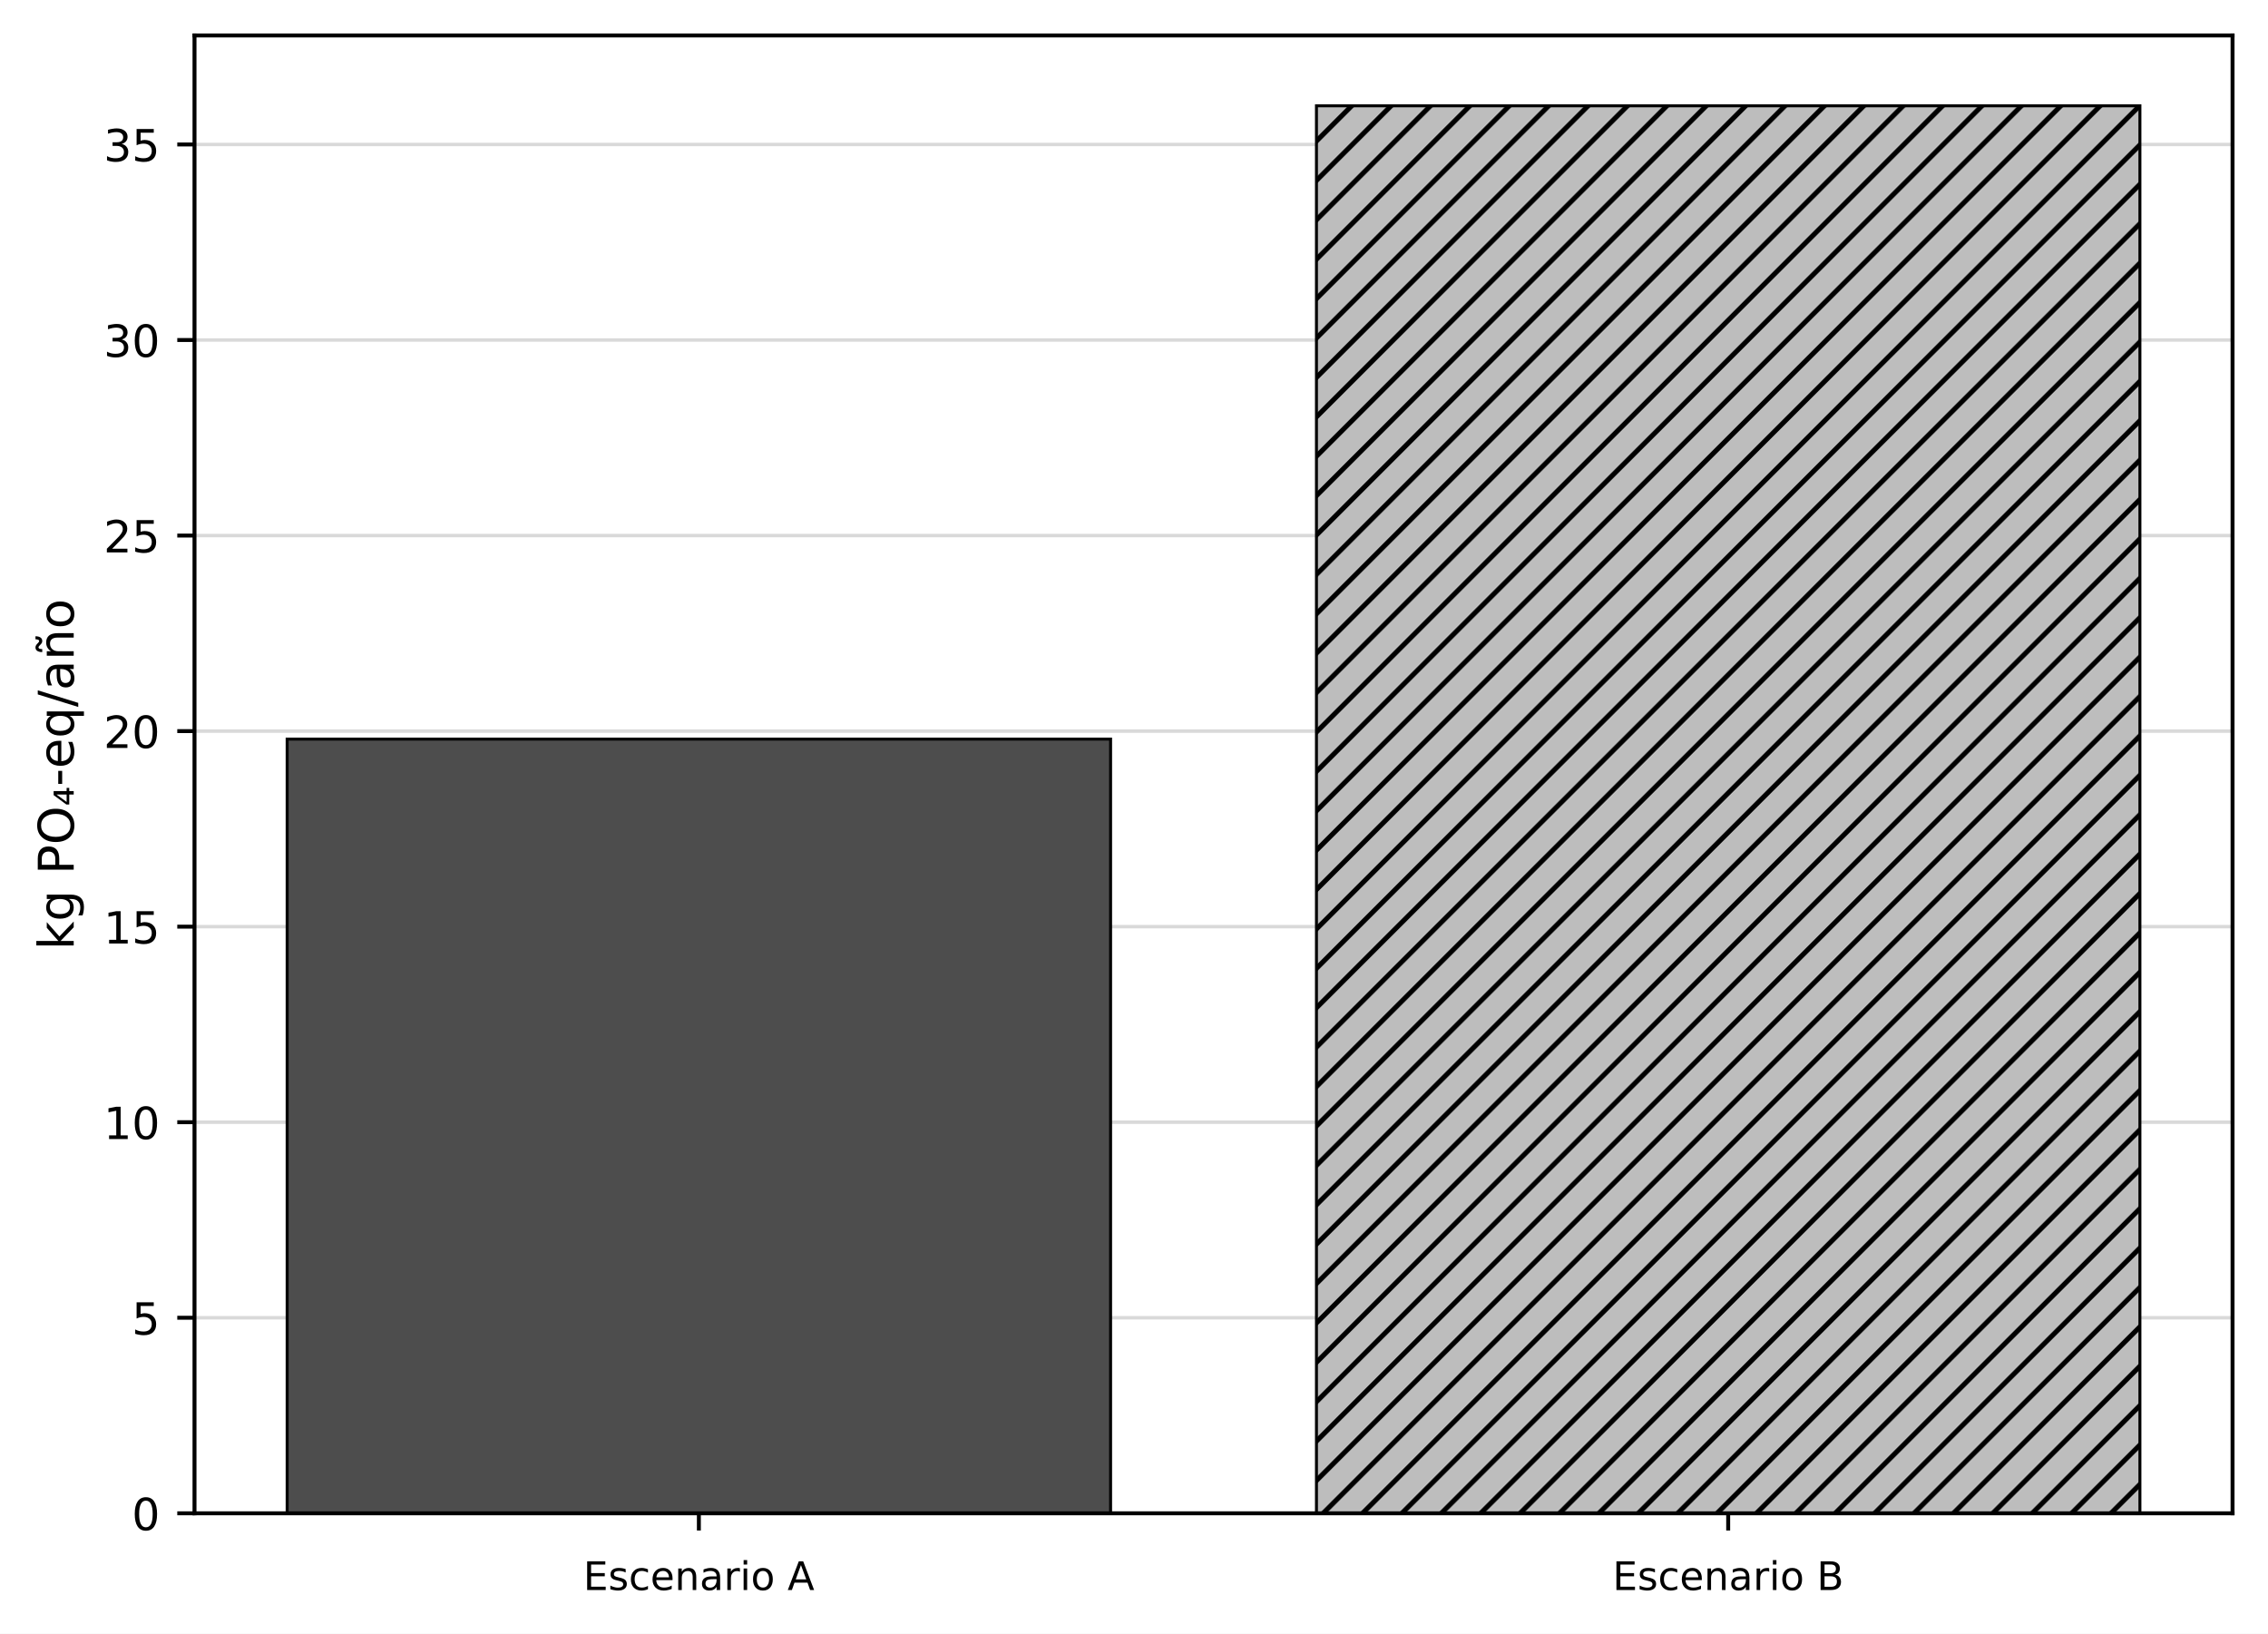
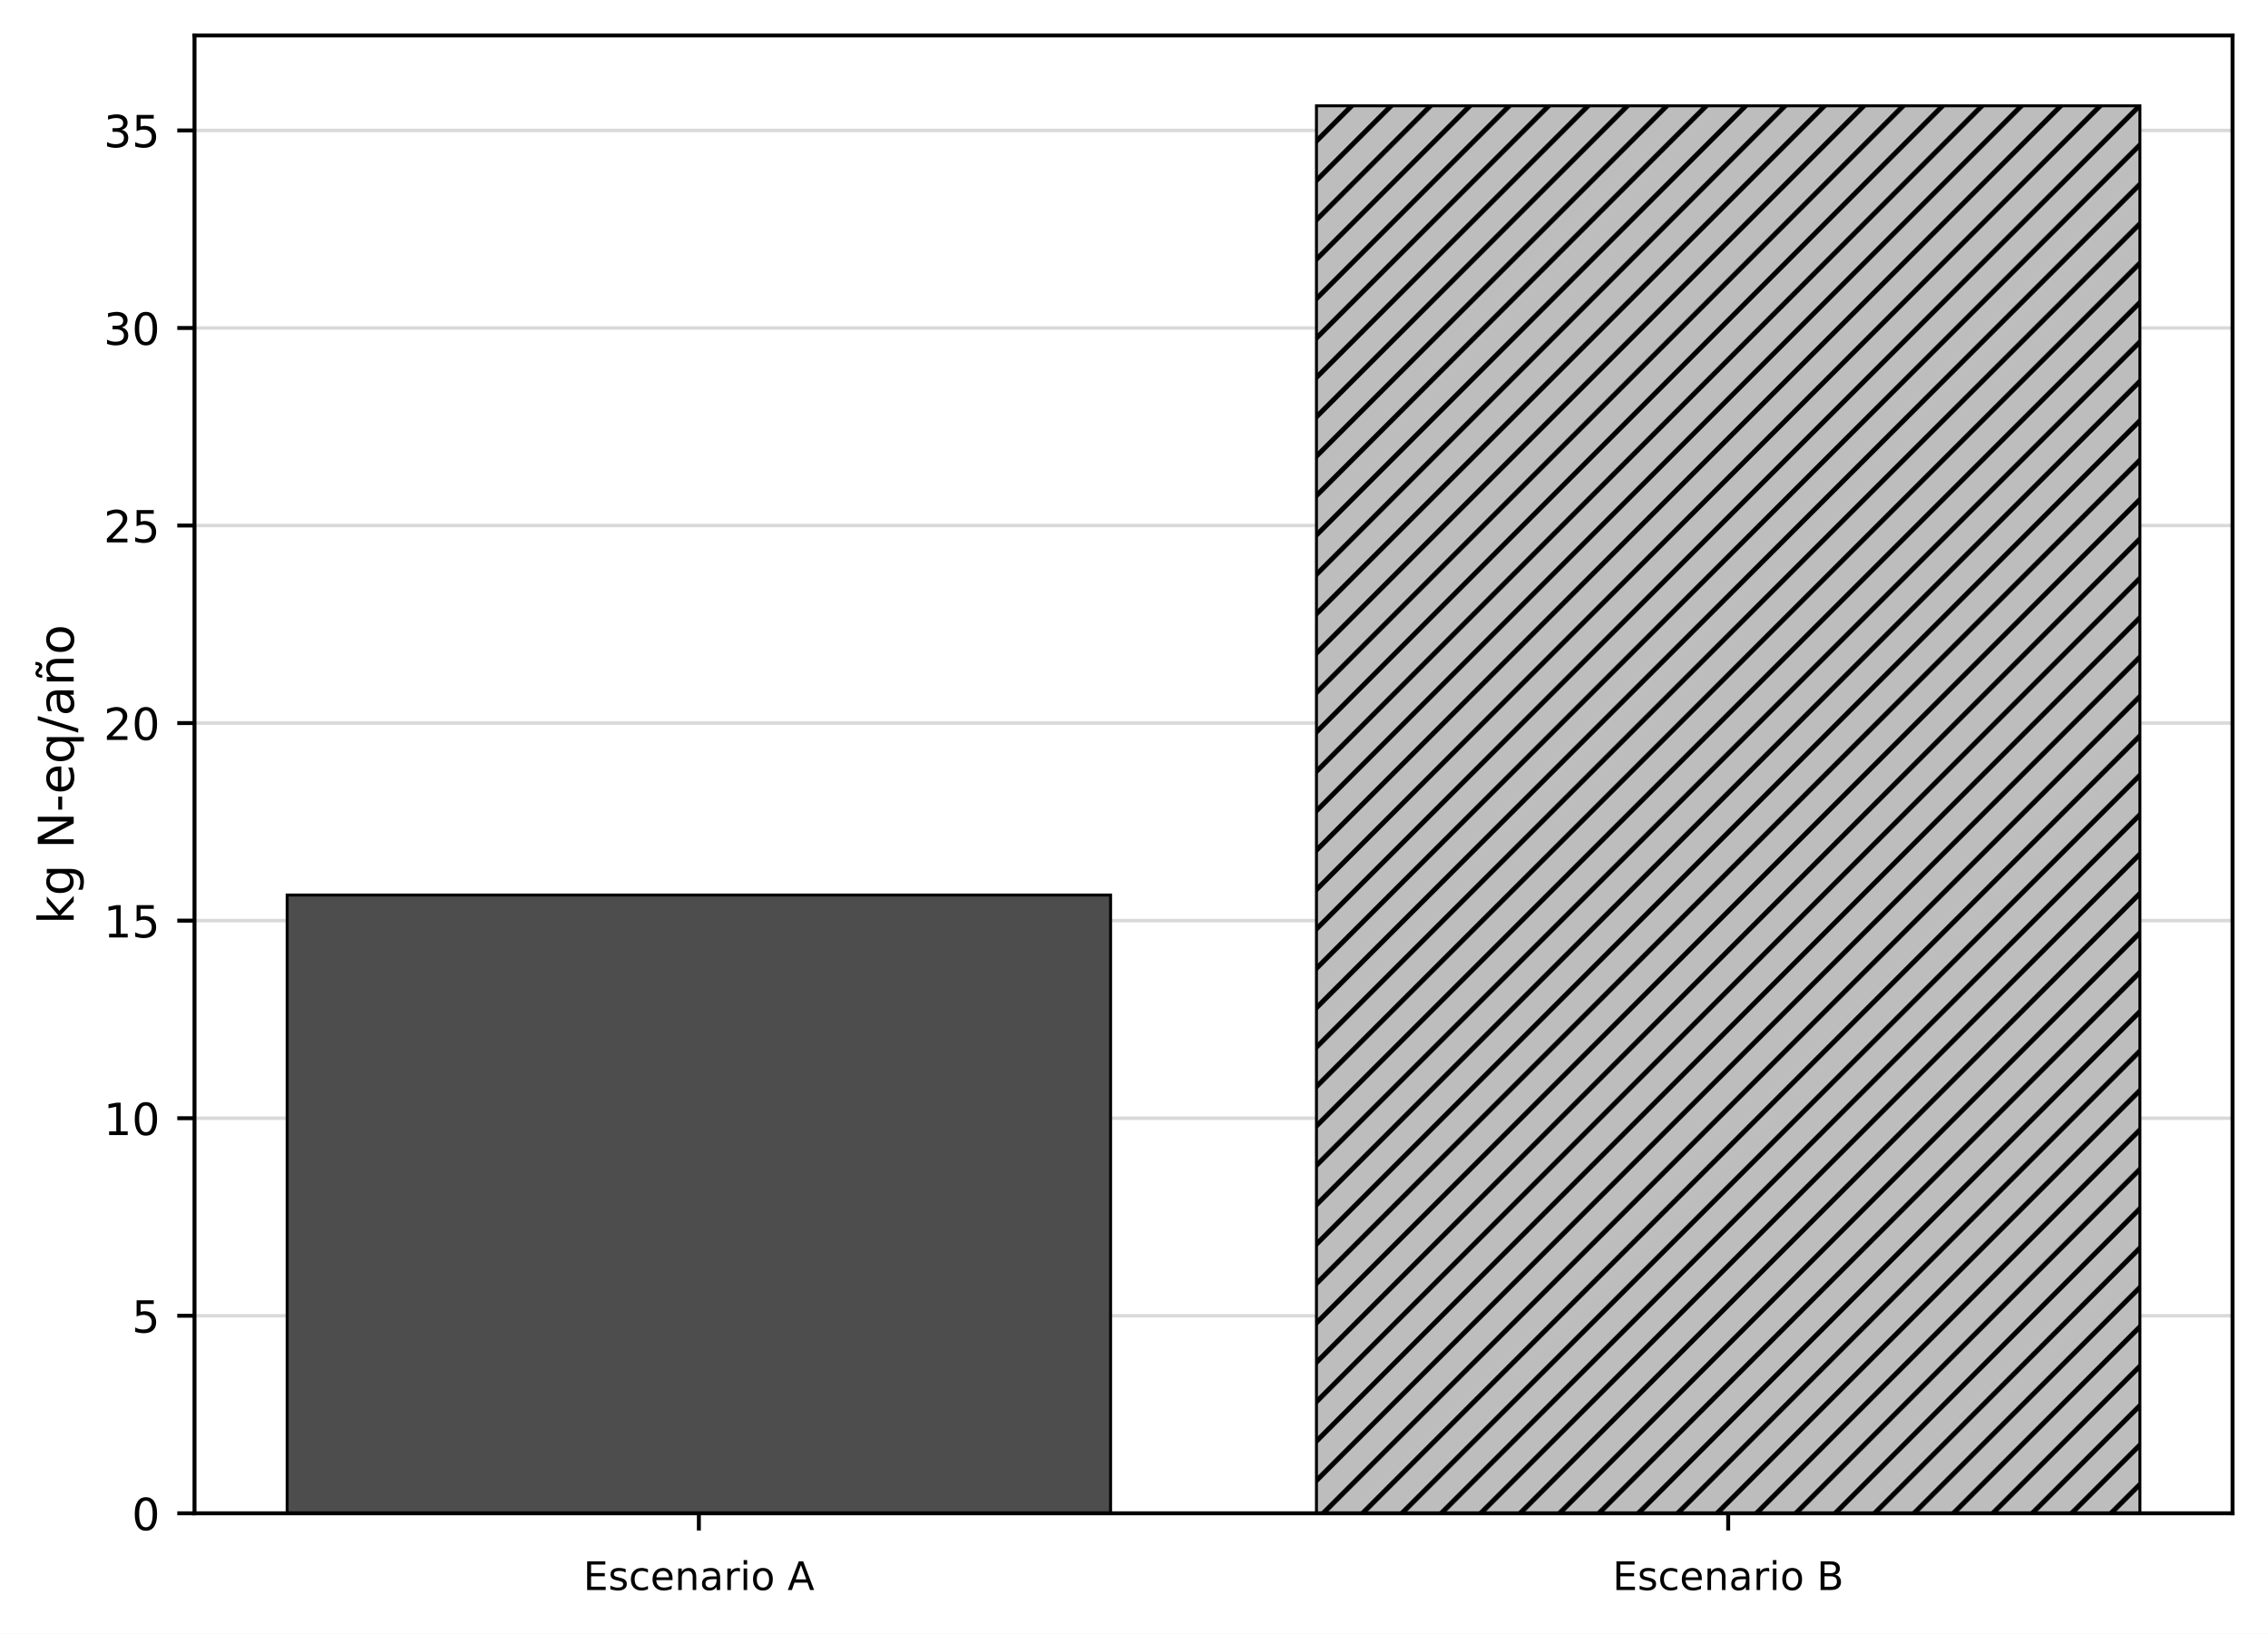
<svg xmlns="http://www.w3.org/2000/svg" xmlns:xlink="http://www.w3.org/1999/xlink" width="460.591pt" height="331.743pt" viewBox="0 0 460.591 331.743" version="1.1">
  <defs>
    <style type="text/css">*{stroke-linejoin: round; stroke-linecap: butt}</style>
  </defs>
  <g id="figure_1">
    <g id="patch_1">
      <path d="M -0 331.743 L 460.591 331.743 L 460.591 0 L -0 0 z " style="fill: #ffffff" />
    </g>
    <g id="axes_1">
      <g id="patch_2">
        <path d="M 39.501 307.3 L 453.391 307.3 L 453.391 7.2 L 39.501 7.2 z " style="fill: #ffffff" />
      </g>
      <g id="matplotlib.axis_1">
        <g id="xtick_1">
          <g id="line2d_1">
            <defs>
              <path id="m8512bdd903" d="M 0 0 L 0 3.5 " style="stroke: #000000; stroke-width: 0.8" />
            </defs>
            <g>
              <use xlink:href="#m8512bdd903" x="141.928" y="307.3" style="stroke: #000000; stroke-width: 0.8" />
            </g>
          </g>
          <g id="text_1">
            <text style="font-size: 8px; font-family: 'DejaVu Sans'; text-anchor: middle" x="141.928" y="322.879" transform="rotate(-0 141.9283 322.8788)">Escenario A</text>
          </g>
        </g>
        <g id="xtick_2">
          <g id="line2d_2">
            <g>
              <use xlink:href="#m8512bdd903" x="350.964" y="307.3" style="stroke: #000000; stroke-width: 0.8" />
            </g>
          </g>
          <g id="text_2">
            <text style="font-size: 8px; font-family: 'DejaVu Sans'; text-anchor: middle" x="350.964" y="322.879" transform="rotate(-0 350.9636 322.8788)">Escenario B</text>
          </g>
        </g>
      </g>
      <g id="matplotlib.axis_2">
        <g id="ytick_1">
          <g id="line2d_3">
            <path d="M 39.501 307.3 L 453.391 307.3 " clip-path="url(#p0b95612d2c)" style="fill: none; stroke: #d9d9d9; stroke-width: 0.7; stroke-linecap: square" />
          </g>
          <g id="line2d_4">
            <defs>
              <path id="me50acbb753" d="M 0 0 L -3.5 0 " style="stroke: #000000; stroke-width: 0.8" />
            </defs>
            <g>
              <use xlink:href="#me50acbb753" x="39.501" y="307.3" style="stroke: #000000; stroke-width: 0.8" />
            </g>
          </g>
          <g id="text_3">
            <text style="font-size: 9px; font-family: 'DejaVu Sans'; text-anchor: end" x="32.501" y="310.719" transform="rotate(-0 32.50094 310.7193)">0</text>
          </g>
        </g>
        <g id="ytick_2">
          <g id="line2d_5">
-             <path d="M 39.501 267.591 L 453.391 267.591 " clip-path="url(#p0b95612d2c)" style="fill: none; stroke: #d9d9d9; stroke-width: 0.7; stroke-linecap: square" />
+             <path d="M 39.501 267.183 L 453.391 267.183 " clip-path="url(#p0b95612d2c)" style="fill: none; stroke: #d9d9d9; stroke-width: 0.7; stroke-linecap: square" />
          </g>
          <g id="line2d_6">
            <g>
-               <use xlink:href="#me50acbb753" x="39.501" y="267.591" style="stroke: #000000; stroke-width: 0.8" />
+               <use xlink:href="#me50acbb753" x="39.501" y="267.183" style="stroke: #000000; stroke-width: 0.8" />
            </g>
          </g>
          <g id="text_4">
-             <text style="font-size: 9px; font-family: 'DejaVu Sans'; text-anchor: end" x="32.501" y="271.011" transform="rotate(-0 32.50094 271.0108)">5</text>
+             <text style="font-size: 9px; font-family: 'DejaVu Sans'; text-anchor: end" x="32.501" y="270.603" transform="rotate(-0 32.50094 270.6027)">5</text>
          </g>
        </g>
        <g id="ytick_3">
          <g id="line2d_7">
-             <path d="M 39.501 227.883 L 453.391 227.883 " clip-path="url(#p0b95612d2c)" style="fill: none; stroke: #d9d9d9; stroke-width: 0.7; stroke-linecap: square" />
+             <path d="M 39.501 227.067 L 453.391 227.067 " clip-path="url(#p0b95612d2c)" style="fill: none; stroke: #d9d9d9; stroke-width: 0.7; stroke-linecap: square" />
          </g>
          <g id="line2d_8">
            <g>
-               <use xlink:href="#me50acbb753" x="39.501" y="227.883" style="stroke: #000000; stroke-width: 0.8" />
+               <use xlink:href="#me50acbb753" x="39.501" y="227.067" style="stroke: #000000; stroke-width: 0.8" />
            </g>
          </g>
          <g id="text_5">
-             <text style="font-size: 9px; font-family: 'DejaVu Sans'; text-anchor: end" x="32.501" y="231.302" transform="rotate(-0 32.50094 231.3023)">10</text>
+             <text style="font-size: 9px; font-family: 'DejaVu Sans'; text-anchor: end" x="32.501" y="230.486" transform="rotate(-0 32.50094 230.486)">10</text>
          </g>
        </g>
        <g id="ytick_4">
          <g id="line2d_9">
-             <path d="M 39.501 188.174 L 453.391 188.174 " clip-path="url(#p0b95612d2c)" style="fill: none; stroke: #d9d9d9; stroke-width: 0.7; stroke-linecap: square" />
+             <path d="M 39.501 186.95 L 453.391 186.95 " clip-path="url(#p0b95612d2c)" style="fill: none; stroke: #d9d9d9; stroke-width: 0.7; stroke-linecap: square" />
          </g>
          <g id="line2d_10">
            <g>
-               <use xlink:href="#me50acbb753" x="39.501" y="188.174" style="stroke: #000000; stroke-width: 0.8" />
+               <use xlink:href="#me50acbb753" x="39.501" y="186.95" style="stroke: #000000; stroke-width: 0.8" />
            </g>
          </g>
          <g id="text_6">
-             <text style="font-size: 9px; font-family: 'DejaVu Sans'; text-anchor: end" x="32.501" y="191.594" transform="rotate(-0 32.50094 191.5938)">15</text>
+             <text style="font-size: 9px; font-family: 'DejaVu Sans'; text-anchor: end" x="32.501" y="190.369" transform="rotate(-0 32.50094 190.3694)">15</text>
          </g>
        </g>
        <g id="ytick_5">
          <g id="line2d_11">
-             <path d="M 39.501 148.466 L 453.391 148.466 " clip-path="url(#p0b95612d2c)" style="fill: none; stroke: #d9d9d9; stroke-width: 0.7; stroke-linecap: square" />
+             <path d="M 39.501 146.833 L 453.391 146.833 " clip-path="url(#p0b95612d2c)" style="fill: none; stroke: #d9d9d9; stroke-width: 0.7; stroke-linecap: square" />
          </g>
          <g id="line2d_12">
            <g>
-               <use xlink:href="#me50acbb753" x="39.501" y="148.466" style="stroke: #000000; stroke-width: 0.8" />
+               <use xlink:href="#me50acbb753" x="39.501" y="146.833" style="stroke: #000000; stroke-width: 0.8" />
            </g>
          </g>
          <g id="text_7">
-             <text style="font-size: 9px; font-family: 'DejaVu Sans'; text-anchor: end" x="32.501" y="151.885" transform="rotate(-0 32.50094 151.8852)">20</text>
+             <text style="font-size: 9px; font-family: 'DejaVu Sans'; text-anchor: end" x="32.501" y="150.253" transform="rotate(-0 32.50094 150.2527)">20</text>
          </g>
        </g>
        <g id="ytick_6">
          <g id="line2d_13">
-             <path d="M 39.501 108.757 L 453.391 108.757 " clip-path="url(#p0b95612d2c)" style="fill: none; stroke: #d9d9d9; stroke-width: 0.7; stroke-linecap: square" />
+             <path d="M 39.501 106.717 L 453.391 106.717 " clip-path="url(#p0b95612d2c)" style="fill: none; stroke: #d9d9d9; stroke-width: 0.7; stroke-linecap: square" />
          </g>
          <g id="line2d_14">
            <g>
-               <use xlink:href="#me50acbb753" x="39.501" y="108.757" style="stroke: #000000; stroke-width: 0.8" />
+               <use xlink:href="#me50acbb753" x="39.501" y="106.717" style="stroke: #000000; stroke-width: 0.8" />
            </g>
          </g>
          <g id="text_8">
-             <text style="font-size: 9px; font-family: 'DejaVu Sans'; text-anchor: end" x="32.501" y="112.177" transform="rotate(-0 32.50094 112.1767)">25</text>
+             <text style="font-size: 9px; font-family: 'DejaVu Sans'; text-anchor: end" x="32.501" y="110.136" transform="rotate(-0 32.50094 110.1361)">25</text>
          </g>
        </g>
        <g id="ytick_7">
          <g id="line2d_15">
-             <path d="M 39.501 69.049 L 453.391 69.049 " clip-path="url(#p0b95612d2c)" style="fill: none; stroke: #d9d9d9; stroke-width: 0.7; stroke-linecap: square" />
+             <path d="M 39.501 66.6 L 453.391 66.6 " clip-path="url(#p0b95612d2c)" style="fill: none; stroke: #d9d9d9; stroke-width: 0.7; stroke-linecap: square" />
          </g>
          <g id="line2d_16">
            <g>
-               <use xlink:href="#me50acbb753" x="39.501" y="69.049" style="stroke: #000000; stroke-width: 0.8" />
+               <use xlink:href="#me50acbb753" x="39.501" y="66.6" style="stroke: #000000; stroke-width: 0.8" />
            </g>
          </g>
          <g id="text_9">
-             <text style="font-size: 9px; font-family: 'DejaVu Sans'; text-anchor: end" x="32.501" y="72.468" transform="rotate(-0 32.50094 72.46822)">30</text>
+             <text style="font-size: 9px; font-family: 'DejaVu Sans'; text-anchor: end" x="32.501" y="70.019" transform="rotate(-0 32.50094 70.01945)">30</text>
          </g>
        </g>
        <g id="ytick_8">
          <g id="line2d_17">
-             <path d="M 39.501 29.34 L 453.391 29.34 " clip-path="url(#p0b95612d2c)" style="fill: none; stroke: #d9d9d9; stroke-width: 0.7; stroke-linecap: square" />
+             <path d="M 39.501 26.484 L 453.391 26.484 " clip-path="url(#p0b95612d2c)" style="fill: none; stroke: #d9d9d9; stroke-width: 0.7; stroke-linecap: square" />
          </g>
          <g id="line2d_18">
            <g>
-               <use xlink:href="#me50acbb753" x="39.501" y="29.34" style="stroke: #000000; stroke-width: 0.8" />
+               <use xlink:href="#me50acbb753" x="39.501" y="26.484" style="stroke: #000000; stroke-width: 0.8" />
            </g>
          </g>
          <g id="text_10">
-             <text style="font-size: 9px; font-family: 'DejaVu Sans'; text-anchor: end" x="32.501" y="32.76" transform="rotate(-0 32.50094 32.75971)">35</text>
+             <text style="font-size: 9px; font-family: 'DejaVu Sans'; text-anchor: end" x="32.501" y="29.903" transform="rotate(-0 32.50094 29.90281)">35</text>
          </g>
        </g>
        <g id="text_11">
-           <text style="font-size: 10px; font-family: 'DejaVu Sans'; text-anchor: middle" x="14.969" y="157.25" transform="rotate(-90 14.96875 157.25)">kg PO₄-eq/año</text>
+           <text style="font-size: 10px; font-family: 'DejaVu Sans'; text-anchor: middle" x="14.969" y="157.25" transform="rotate(-90 14.96875 157.25)">kg N-eq/año</text>
        </g>
      </g>
      <g id="patch_3">
-         <path d="M 58.314 307.3 L 225.542 307.3 L 225.542 150.083 L 58.314 150.083 z " clip-path="url(#p0b95612d2c)" style="fill: #4d4d4d; stroke: #000000; stroke-width: 0.6; stroke-linejoin: miter" />
+         <path d="M 58.314 307.3 L 225.542 307.3 L 225.542 181.748 L 58.314 181.748 z " clip-path="url(#p0b95612d2c)" style="fill: #4d4d4d; stroke: #000000; stroke-width: 0.6; stroke-linejoin: miter" />
      </g>
      <g id="patch_4">
        <path d="M 267.349 307.3 L 434.578 307.3 L 434.578 21.49 L 267.349 21.49 z " clip-path="url(#p0b95612d2c)" style="fill: url(#hba91143bd5); stroke: #000000; stroke-width: 0.6; stroke-linejoin: miter" />
      </g>
      <g id="patch_5">
        <path d="M 39.501 307.3 L 39.501 7.2 " style="fill: none; stroke: #000000; stroke-width: 0.8; stroke-linejoin: miter; stroke-linecap: square" />
      </g>
      <g id="patch_6">
        <path d="M 453.391 307.3 L 453.391 7.2 " style="fill: none; stroke: #000000; stroke-width: 0.8; stroke-linejoin: miter; stroke-linecap: square" />
      </g>
      <g id="patch_7">
        <path d="M 39.501 307.3 L 453.391 307.3 " style="fill: none; stroke: #000000; stroke-width: 0.8; stroke-linejoin: miter; stroke-linecap: square" />
      </g>
      <g id="patch_8">
        <path d="M 39.501 7.2 L 453.391 7.2 " style="fill: none; stroke: #000000; stroke-width: 0.8; stroke-linejoin: miter; stroke-linecap: square" />
      </g>
    </g>
  </g>
  <defs>
    <clipPath id="p0b95612d2c">
      <rect x="39.501" y="7.2" width="413.89" height="300.1" />
    </clipPath>
  </defs>
  <defs>
    <pattern id="hba91143bd5" patternUnits="userSpaceOnUse" x="0" y="0" width="72" height="72">
      <rect x="0" y="0" width="73" height="73" fill="#bdbdbd" />
      <path d="M -36 36 L 36 -36 M -32 40 L 40 -32 M -28 44 L 44 -28 M -24 48 L 48 -24 M -20 52 L 52 -20 M -16 56 L 56 -16 M -12 60 L 60 -12 M -8 64 L 64 -8 M -4 68 L 68 -4 M 0 72 L 72 0 M 4 76 L 76 4 M 8 80 L 80 8 M 12 84 L 84 12 M 16 88 L 88 16 M 20 92 L 92 20 M 24 96 L 96 24 M 28 100 L 100 28 M 32 104 L 104 32 M 36 108 L 108 36 " style="fill: #000000; stroke: #000000; stroke-width: 1.0; stroke-linecap: butt; stroke-linejoin: miter" />
    </pattern>
  </defs>
</svg>
